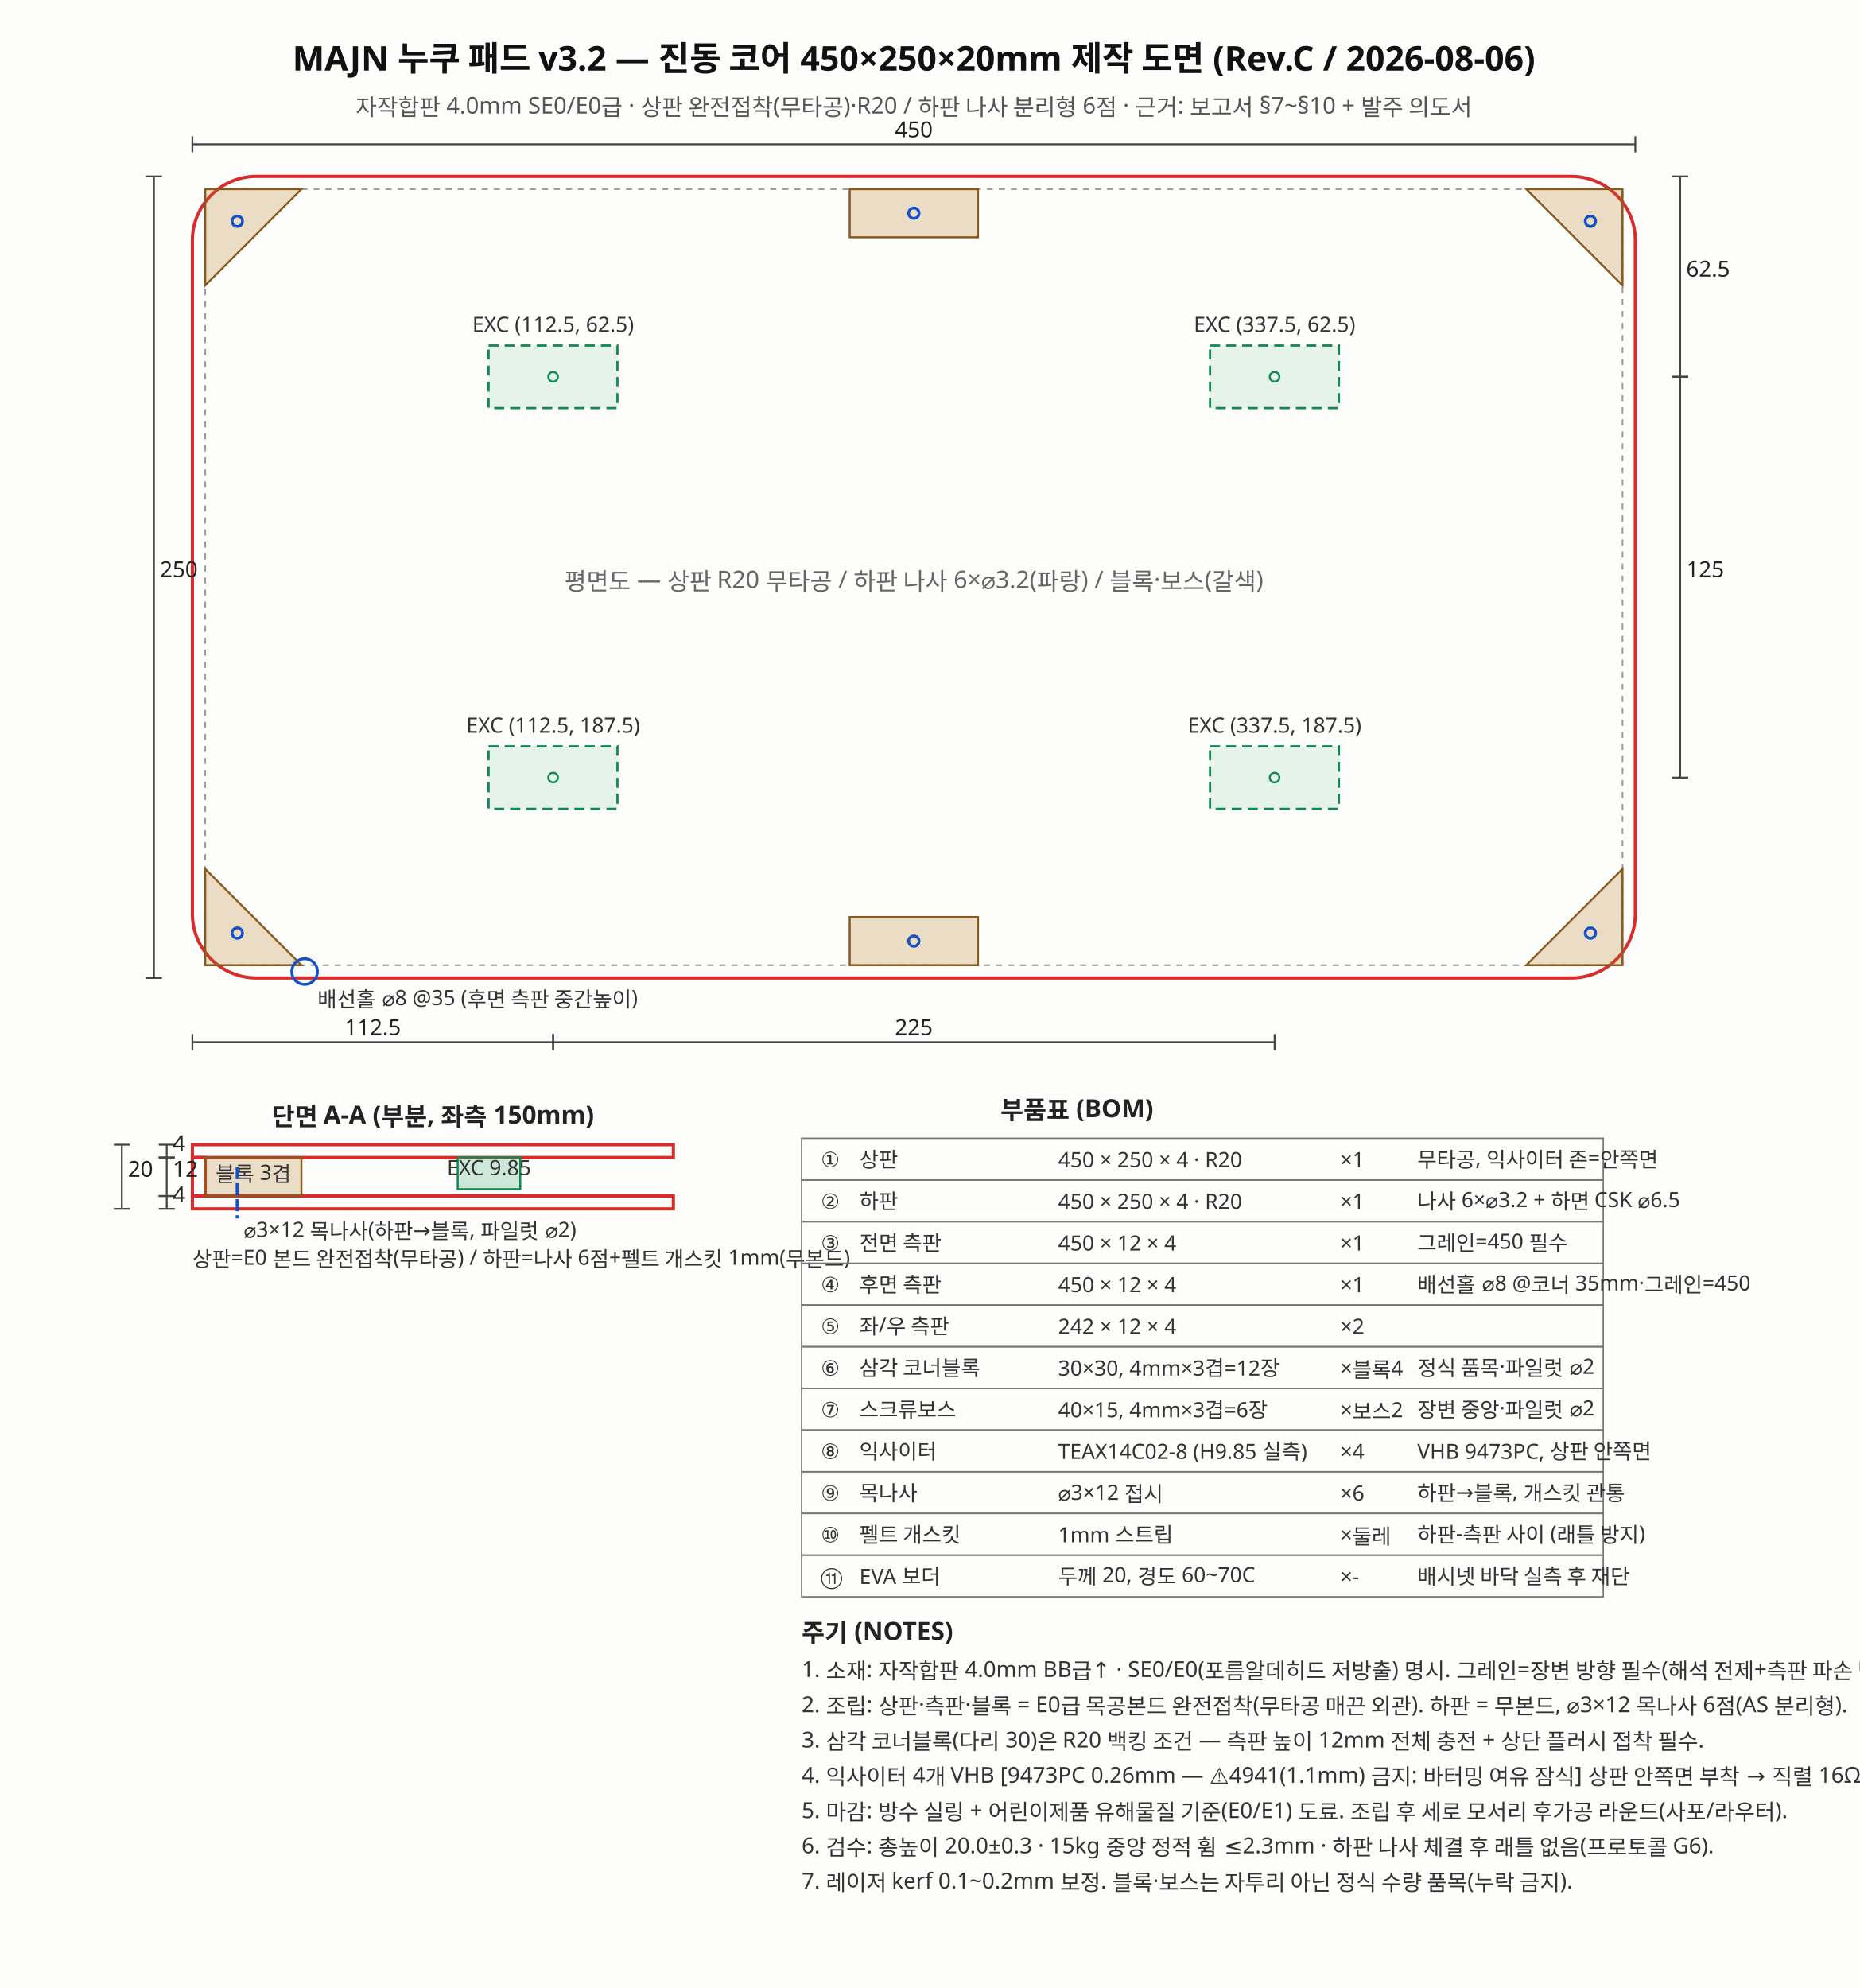
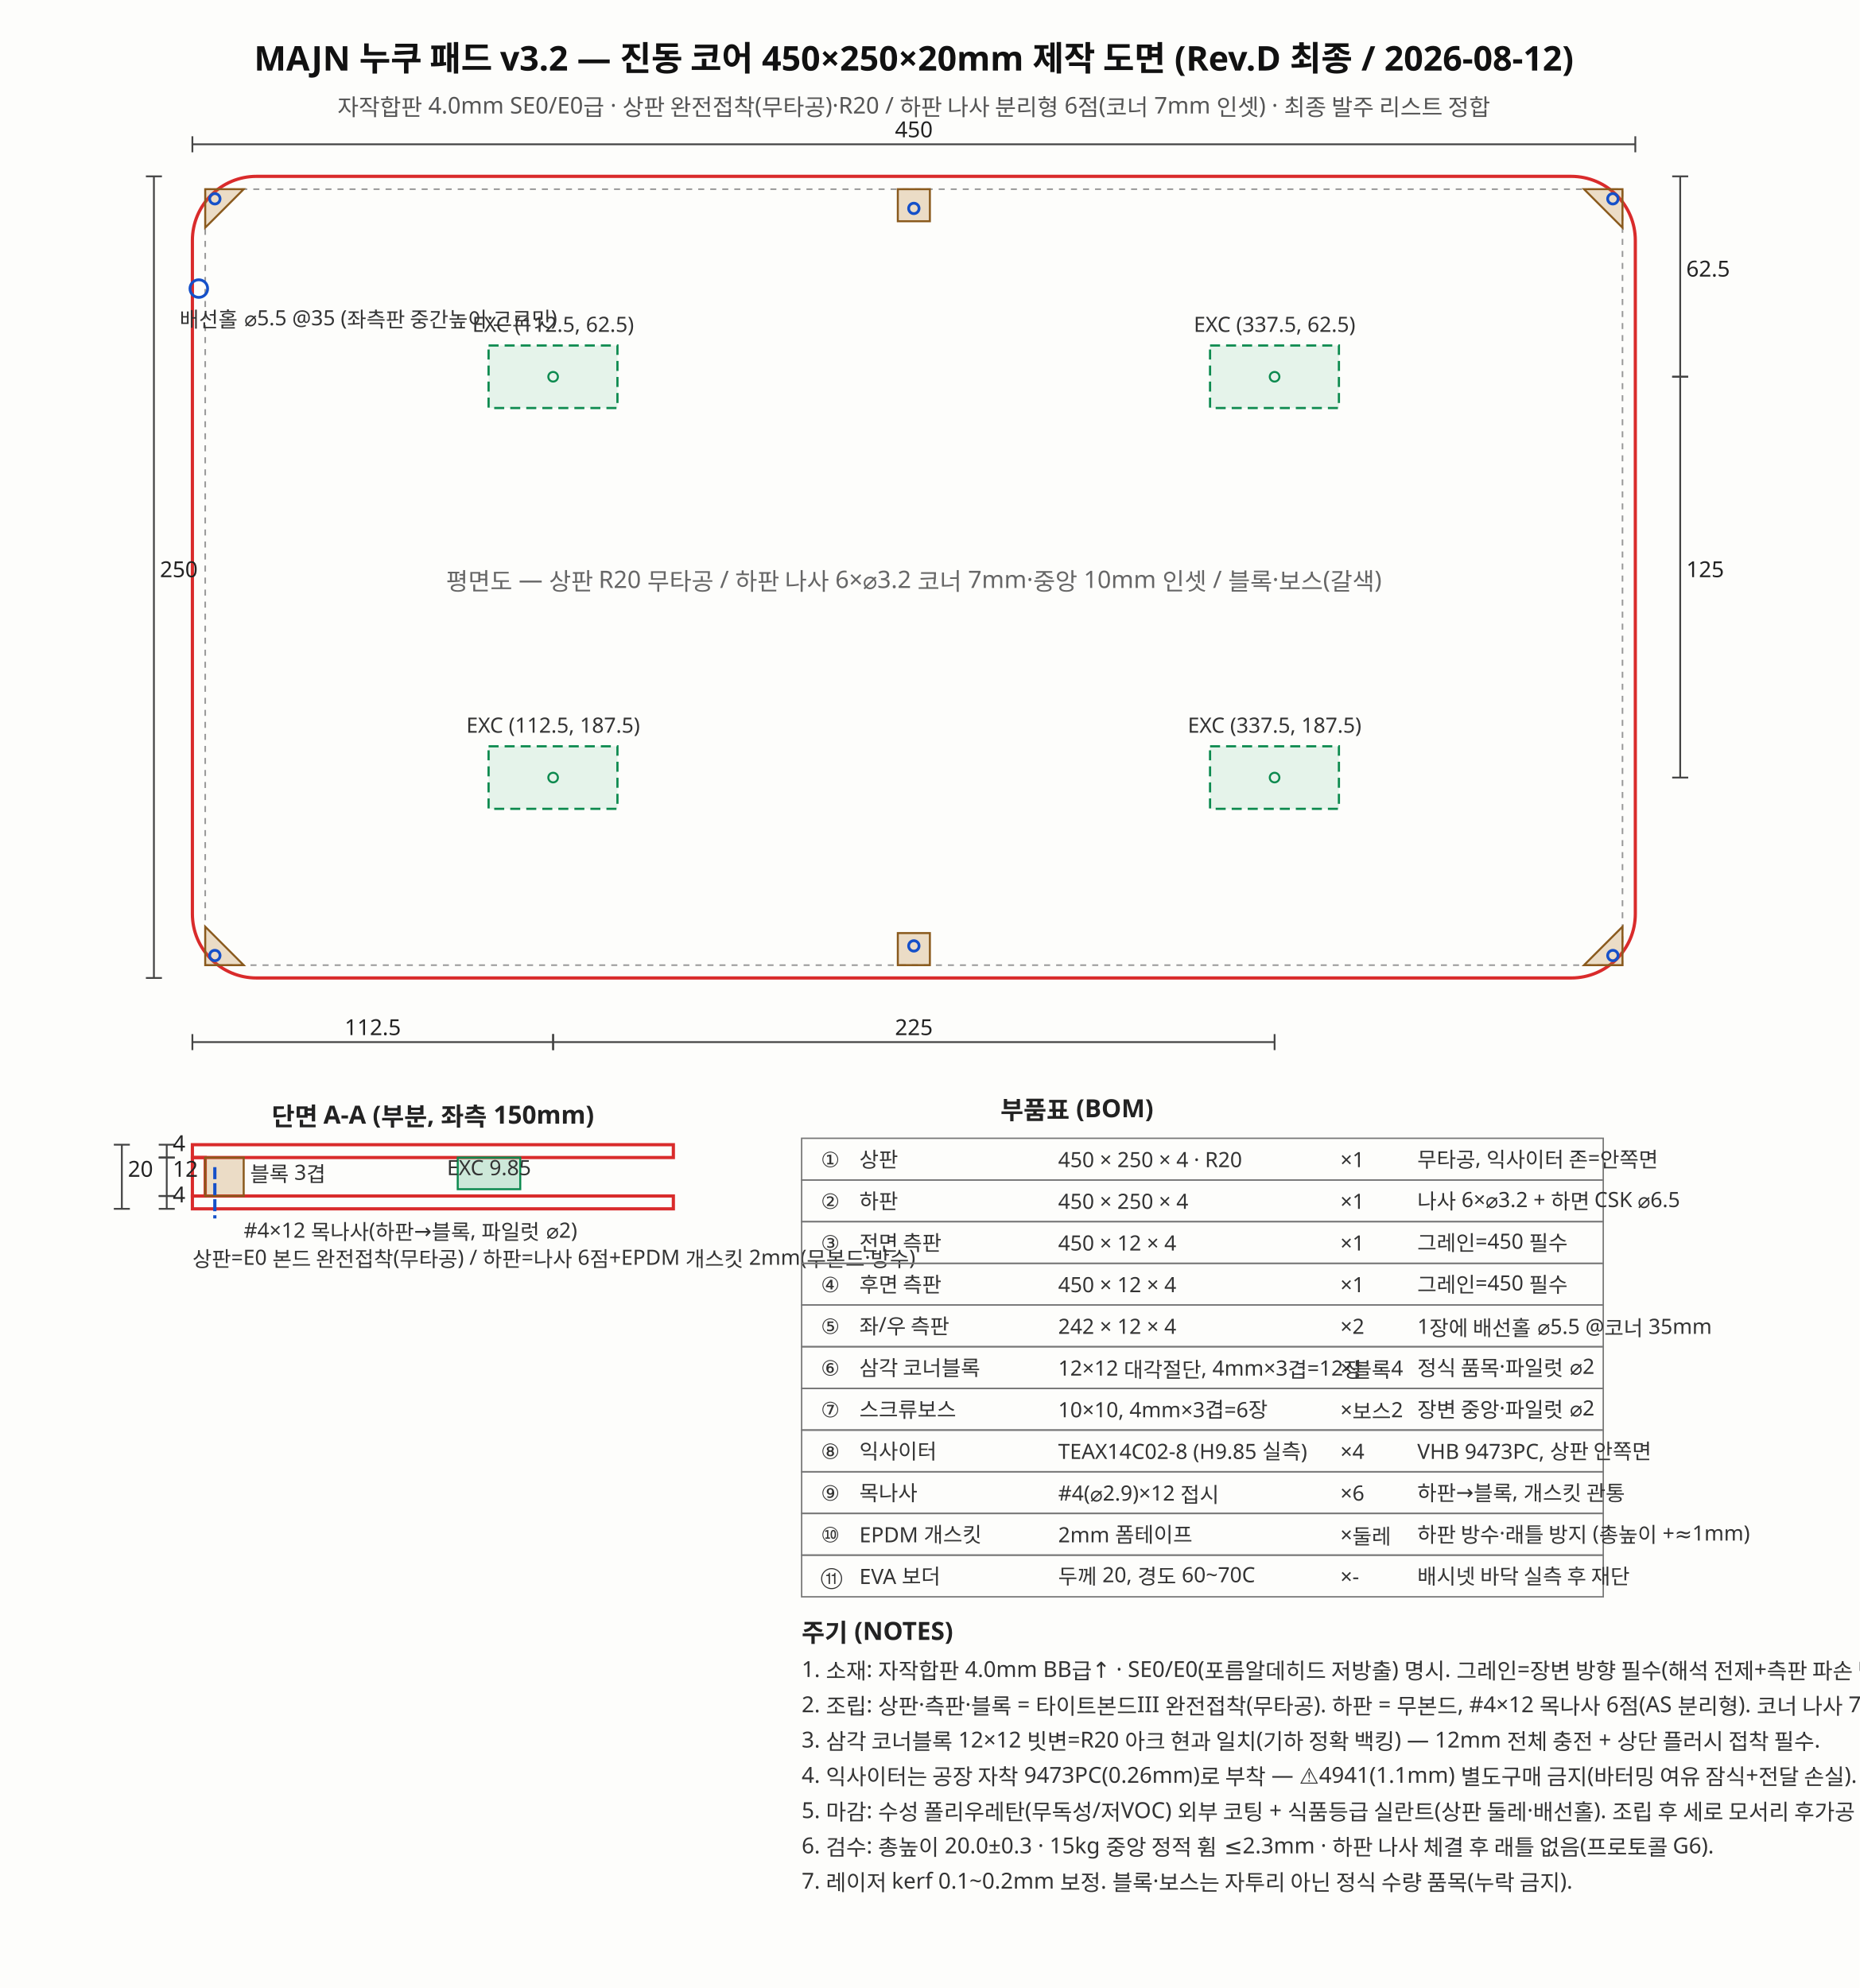
<svg xmlns="http://www.w3.org/2000/svg" viewBox="0 0 928 992" font-family="'Noto Sans KR', sans-serif">
  <style>
  .cut { fill: none; stroke: #d92b2b; stroke-width: 1.6; }
  .ref { fill: rgba(16,150,80,0.10); stroke: #0d8a4f; stroke-width: 1.1; stroke-dasharray: 5 3; }
  .refc { fill: none; stroke: #0d8a4f; stroke-width: 1; }
  .wallref { fill: none; stroke: #999; stroke-width: 0.8; stroke-dasharray: 3 3; }
  .hole { fill: none; stroke: #1550c9; stroke-width: 1.4; }
  .block { fill: rgba(180,120,40,0.25); stroke: #8a5a1d; stroke-width: 1; }
  .exc { fill: rgba(16,150,80,0.2); stroke: #0d8a4f; stroke-width: 1; }
  .bolt { stroke: #1550c9; stroke-width: 1.6; stroke-dasharray: 6 2; }
  .dim { stroke: #444; stroke-width: 0.9; }
  .tbl { fill: none; stroke: #777; stroke-width: 0.7; }
  .title { font-size: 17px; font-weight: 700; fill: #111; }
  .sub { font-size: 11.5px; fill: #555; }
  .cap { font-size: 12px; fill: #666; }
  .cap2 { font-size: 12.5px; font-weight: 700; fill: #222; }
  .dt { font-size: 11px; fill: #222; }
  .small { font-size: 10.5px; fill: #333; }
  .note { font-size: 11px; fill: #333; }
</style>
  <rect width="100%" height="100%" fill="#fdfdfb" />
  <g>
-     <text x="456.0" y="35.2" class="title" text-anchor="middle">MAJN 누쿠 패드 v3.2 — 진동 코어 450×250×20mm 제작 도면 (Rev.C / 2026-08-06)</text>
-     <text x="456.0" y="57.6" class="sub" text-anchor="middle">자작합판 4.0mm SE0/E0급 · 상판 완전접착(무타공)·R20 / 하판 나사 분리형 6점 · 근거: 보고서 §7~§10 + 발주 의도서</text>
+     <text x="456.0" y="35.2" class="title" text-anchor="middle">MAJN 누쿠 패드 v3.2 — 진동 코어 450×250×20mm 제작 도면 (Rev.D 최종 / 2026-08-12)</text>
+     <text x="456.0" y="57.6" class="sub" text-anchor="middle">자작합판 4.0mm SE0/E0급 · 상판 완전접착(무타공)·R20 / 하판 나사 분리형 6점(코너 7mm 인셋) · 최종 발주 리스트 정합</text>
    <rect x="96.0" y="88.0" width="720.0" height="400.0" rx="32.0" class="cut" />
    <rect x="243.8" y="172.4" width="64.3" height="31.2" rx="0.0" class="ref" />
    <circle cx="276.0" cy="188.0" r="2.4" class="refc" />
    <text x="276.0" y="165.6" class="small" text-anchor="middle">EXC (112.5, 62.5)</text>
    <rect x="603.8" y="172.4" width="64.3" height="31.2" rx="0.0" class="ref" />
    <circle cx="636.0" cy="188.0" r="2.4" class="refc" />
    <text x="636.0" y="165.6" class="small" text-anchor="middle">EXC (337.5, 62.5)</text>
    <rect x="243.8" y="372.4" width="64.3" height="31.2" rx="0.0" class="ref" />
    <circle cx="276.0" cy="388.0" r="2.4" class="refc" />
    <text x="276.0" y="365.6" class="small" text-anchor="middle">EXC (112.5, 187.5)</text>
    <rect x="603.8" y="372.4" width="64.3" height="31.2" rx="0.0" class="ref" />
    <circle cx="636.0" cy="388.0" r="2.4" class="refc" />
    <text x="636.0" y="365.6" class="small" text-anchor="middle">EXC (337.5, 187.5)</text>
    <rect x="102.4" y="94.4" width="707.2" height="387.2" rx="0.0" class="wallref" />
-     <path d="M 102.4 94.4 L 150.4 94.4 L 102.4 142.4 Z" class="block" />
-     <path d="M 809.6 94.4 L 761.6 94.4 L 809.6 142.4 Z" class="block" />
-     <path d="M 102.4 481.6 L 150.4 481.6 L 102.4 433.6 Z" class="block" />
-     <path d="M 809.6 481.6 L 761.6 481.6 L 809.6 433.6 Z" class="block" />
-     <rect x="424.0" y="94.4" width="64.0" height="24.0" rx="0.0" class="block" />
-     <rect x="424.0" y="457.6" width="64.0" height="24.0" rx="0.0" class="block" />
-     <circle cx="118.4" cy="110.4" r="2.6" class="hole" />
-     <circle cx="793.6" cy="110.4" r="2.6" class="hole" />
-     <circle cx="118.4" cy="465.6" r="2.6" class="hole" />
-     <circle cx="793.6" cy="465.6" r="2.6" class="hole" />
-     <circle cx="456.0" cy="106.4" r="2.6" class="hole" />
-     <circle cx="456.0" cy="469.6" r="2.6" class="hole" />
-     <circle cx="152.0" cy="484.8" r="6.4" class="hole" />
-     <text x="158.4" y="502.4" class="small" text-anchor="start">배선홀 ⌀8 @35 (후면 측판 중간높이)</text>
-     <text x="456.0" y="294.4" class="cap" text-anchor="middle">평면도 — 상판 R20 무타공 / 하판 나사 6×⌀3.2(파랑) / 블록·보스(갈색)</text>
+     <path d="M 102.4 94.4 L 121.6 94.4 L 102.4 113.6 Z" class="block" />
+     <path d="M 809.6 94.4 L 790.4 94.4 L 809.6 113.6 Z" class="block" />
+     <path d="M 102.4 481.6 L 121.6 481.6 L 102.4 462.4 Z" class="block" />
+     <path d="M 809.6 481.6 L 790.4 481.6 L 809.6 462.4 Z" class="block" />
+     <rect x="448.0" y="94.4" width="16.0" height="16.0" rx="0.0" class="block" />
+     <rect x="448.0" y="465.6" width="16.0" height="16.0" rx="0.0" class="block" />
+     <circle cx="107.2" cy="99.2" r="2.6" class="hole" />
+     <circle cx="804.8" cy="99.2" r="2.6" class="hole" />
+     <circle cx="107.2" cy="476.8" r="2.6" class="hole" />
+     <circle cx="804.8" cy="476.8" r="2.6" class="hole" />
+     <circle cx="456.0" cy="104.0" r="2.6" class="hole" />
+     <circle cx="456.0" cy="472.0" r="2.6" class="hole" />
+     <circle cx="99.2" cy="144.0" r="4.4" class="hole" />
+     <text x="89.6" y="163.2" class="small" text-anchor="start">배선홀 ⌀5.5 @35 (좌측판 중간높이·그로밋)</text>
+     <text x="456.0" y="294.4" class="cap" text-anchor="middle">평면도 — 상판 R20 무타공 / 하판 나사 6×⌀3.2 코너 7mm·중앙 10mm 인셋 / 블록·보스(갈색)</text>
    <line x1="96.0" y1="72.0" x2="816.0" y2="72.0" class="dim" />
    <line x1="96.0" y1="68.0" x2="96.0" y2="76.0" class="dim" />
    <line x1="816.0" y1="68.0" x2="816.0" y2="76.0" class="dim" />
    <text x="456.0" y="68.5" class="dt" text-anchor="middle">450</text>
    <line x1="76.8" y1="88.0" x2="76.8" y2="488.0" class="dim" />
    <line x1="72.8" y1="88.0" x2="80.8" y2="88.0" class="dim" />
    <line x1="72.8" y1="488.0" x2="80.8" y2="488.0" class="dim" />
    <text x="79.8" y="288.0" class="dt" text-anchor="start">250</text>
    <line x1="96.0" y1="520.0" x2="276.0" y2="520.0" class="dim" />
    <line x1="96.0" y1="516.0" x2="96.0" y2="524.0" class="dim" />
    <line x1="276.0" y1="516.0" x2="276.0" y2="524.0" class="dim" />
    <text x="186.0" y="516.5" class="dt" text-anchor="middle">112.5</text>
    <line x1="276.0" y1="520.0" x2="636.0" y2="520.0" class="dim" />
    <line x1="276.0" y1="516.0" x2="276.0" y2="524.0" class="dim" />
    <line x1="636.0" y1="516.0" x2="636.0" y2="524.0" class="dim" />
    <text x="456.0" y="516.5" class="dt" text-anchor="middle">225</text>
    <line x1="838.4" y1="88.0" x2="838.4" y2="188.0" class="dim" />
    <line x1="834.4" y1="88.0" x2="842.4" y2="88.0" class="dim" />
    <line x1="834.4" y1="188.0" x2="842.4" y2="188.0" class="dim" />
    <text x="841.4" y="138.0" class="dt" text-anchor="start">62.5</text>
    <line x1="838.4" y1="188.0" x2="838.4" y2="388.0" class="dim" />
    <line x1="834.4" y1="188.0" x2="842.4" y2="188.0" class="dim" />
    <line x1="834.4" y1="388.0" x2="842.4" y2="388.0" class="dim" />
    <text x="841.4" y="288.0" class="dt" text-anchor="start">125</text>
    <text x="216.0" y="561.6" class="cap2" text-anchor="middle">단면 A-A (부분, 좌측 150mm)</text>
    <rect x="96.0" y="571.2" width="240.0" height="6.4" rx="0.0" class="cut" />
    <rect x="96.0" y="596.8" width="240.0" height="6.4" rx="0.0" class="cut" />
    <rect x="96.0" y="577.6" width="6.4" height="19.2" rx="0.0" class="cut" />
-     <rect x="102.4" y="577.6" width="48.0" height="19.2" rx="0.0" class="block" />
-     <text x="126.4" y="589.6" class="small" text-anchor="middle">블록 3겹</text>
+     <rect x="102.4" y="577.6" width="19.2" height="19.2" rx="0.0" class="block" />
+     <text x="124.8" y="589.6" class="small" text-anchor="start">블록 3겹</text>
    <rect x="228.4" y="577.6" width="31.2" height="15.8" rx="0.0" class="exc" />
    <text x="244.0" y="586.4" class="small" text-anchor="middle">EXC 9.85</text>
    <line x1="83.2" y1="571.2" x2="83.2" y2="577.6" class="dim" />
    <line x1="79.2" y1="571.2" x2="87.2" y2="571.2" class="dim" />
    <line x1="79.2" y1="577.6" x2="87.2" y2="577.6" class="dim" />
    <text x="86.2" y="574.4" class="dt" text-anchor="start">4</text>
    <line x1="83.2" y1="577.6" x2="83.2" y2="596.8" class="dim" />
    <line x1="79.2" y1="577.6" x2="87.2" y2="577.6" class="dim" />
    <line x1="79.2" y1="596.8" x2="87.2" y2="596.8" class="dim" />
    <text x="86.2" y="587.2" class="dt" text-anchor="start">12</text>
    <line x1="83.2" y1="596.8" x2="83.2" y2="603.2" class="dim" />
    <line x1="79.2" y1="596.8" x2="87.2" y2="596.8" class="dim" />
    <line x1="79.2" y1="603.2" x2="87.2" y2="603.2" class="dim" />
    <text x="86.2" y="600.0" class="dt" text-anchor="start">4</text>
    <line x1="60.8" y1="571.2" x2="60.8" y2="603.2" class="dim" />
    <line x1="56.8" y1="571.2" x2="64.8" y2="571.2" class="dim" />
    <line x1="56.8" y1="603.2" x2="64.8" y2="603.2" class="dim" />
    <text x="63.8" y="587.2" class="dt" text-anchor="start">20</text>
-     <line x1="118.4" y1="582.4" x2="118.4" y2="608.0" class="bolt" />
-     <text x="121.6" y="617.6" class="small" text-anchor="start">⌀3×12 목나사(하판→블록, 파일럿 ⌀2)</text>
-     <text x="96.0" y="632.0" class="small" text-anchor="start">상판=E0 본드 완전접착(무타공) / 하판=나사 6점+펠트 개스킷 1mm(무본드)</text>
+     <line x1="107.2" y1="582.4" x2="107.2" y2="608.0" class="bolt" />
+     <text x="121.6" y="617.6" class="small" text-anchor="start">#4×12 목나사(하판→블록, 파일럿 ⌀2)</text>
+     <text x="96.0" y="632.0" class="small" text-anchor="start">상판=E0 본드 완전접착(무타공) / 하판=나사 6점+EPDM 개스킷 2mm(무본드·방수)</text>
    <text x="499.2" y="558.4" class="cap2" text-anchor="start">부품표 (BOM)</text>
    <rect x="400.0" y="568.0" width="400.0" height="20.8" class="tbl" />
    <text x="409.6" y="582.4" class="small" text-anchor="start">①</text>
    <text x="428.8" y="582.4" class="small" text-anchor="start">상판</text>
    <text x="528.0" y="582.4" class="small" text-anchor="start">450 × 250 × 4 · R20</text>
    <text x="668.8" y="582.4" class="small" text-anchor="start">×1</text>
    <text x="707.2" y="582.4" class="small" text-anchor="start">무타공, 익사이터 존=안쪽면</text>
    <rect x="400.0" y="588.8" width="400.0" height="20.8" class="tbl" />
    <text x="409.6" y="603.2" class="small" text-anchor="start">②</text>
    <text x="428.8" y="603.2" class="small" text-anchor="start">하판</text>
-     <text x="528.0" y="603.2" class="small" text-anchor="start">450 × 250 × 4 · R20</text>
+     <text x="528.0" y="603.2" class="small" text-anchor="start">450 × 250 × 4</text>
    <text x="668.8" y="603.2" class="small" text-anchor="start">×1</text>
    <text x="707.2" y="603.2" class="small" text-anchor="start">나사 6×⌀3.2 + 하면 CSK ⌀6.5</text>
    <rect x="400.0" y="609.6" width="400.0" height="20.8" class="tbl" />
    <text x="409.6" y="624.0" class="small" text-anchor="start">③</text>
    <text x="428.8" y="624.0" class="small" text-anchor="start">전면 측판</text>
    <text x="528.0" y="624.0" class="small" text-anchor="start">450 × 12 × 4</text>
    <text x="668.8" y="624.0" class="small" text-anchor="start">×1</text>
    <text x="707.2" y="624.0" class="small" text-anchor="start">그레인=450 필수</text>
    <rect x="400.0" y="630.4" width="400.0" height="20.8" class="tbl" />
    <text x="409.6" y="644.8" class="small" text-anchor="start">④</text>
    <text x="428.8" y="644.8" class="small" text-anchor="start">후면 측판</text>
    <text x="528.0" y="644.8" class="small" text-anchor="start">450 × 12 × 4</text>
    <text x="668.8" y="644.8" class="small" text-anchor="start">×1</text>
-     <text x="707.2" y="644.8" class="small" text-anchor="start">배선홀 ⌀8 @코너 35mm·그레인=450</text>
+     <text x="707.2" y="644.8" class="small" text-anchor="start">그레인=450 필수</text>
    <rect x="400.0" y="651.2" width="400.0" height="20.8" class="tbl" />
    <text x="409.6" y="665.6" class="small" text-anchor="start">⑤</text>
    <text x="428.8" y="665.6" class="small" text-anchor="start">좌/우 측판</text>
    <text x="528.0" y="665.6" class="small" text-anchor="start">242 × 12 × 4</text>
    <text x="668.8" y="665.6" class="small" text-anchor="start">×2</text>
-     <text x="707.2" y="665.6" class="small" text-anchor="start" />
+     <text x="707.2" y="665.6" class="small" text-anchor="start">1장에 배선홀 ⌀5.5 @코너 35mm</text>
    <rect x="400.0" y="672.0" width="400.0" height="20.8" class="tbl" />
    <text x="409.6" y="686.4" class="small" text-anchor="start">⑥</text>
    <text x="428.8" y="686.4" class="small" text-anchor="start">삼각 코너블록</text>
-     <text x="528.0" y="686.4" class="small" text-anchor="start">30×30, 4mm×3겹=12장</text>
+     <text x="528.0" y="686.4" class="small" text-anchor="start">12×12 대각절단, 4mm×3겹=12장</text>
    <text x="668.8" y="686.4" class="small" text-anchor="start">×블록4</text>
    <text x="707.2" y="686.4" class="small" text-anchor="start">정식 품목·파일럿 ⌀2</text>
    <rect x="400.0" y="692.8" width="400.0" height="20.8" class="tbl" />
    <text x="409.6" y="707.2" class="small" text-anchor="start">⑦</text>
    <text x="428.8" y="707.2" class="small" text-anchor="start">스크류보스</text>
-     <text x="528.0" y="707.2" class="small" text-anchor="start">40×15, 4mm×3겹=6장</text>
+     <text x="528.0" y="707.2" class="small" text-anchor="start">10×10, 4mm×3겹=6장</text>
    <text x="668.8" y="707.2" class="small" text-anchor="start">×보스2</text>
    <text x="707.2" y="707.2" class="small" text-anchor="start">장변 중앙·파일럿 ⌀2</text>
    <rect x="400.0" y="713.6" width="400.0" height="20.8" class="tbl" />
    <text x="409.6" y="728.0" class="small" text-anchor="start">⑧</text>
    <text x="428.8" y="728.0" class="small" text-anchor="start">익사이터</text>
    <text x="528.0" y="728.0" class="small" text-anchor="start">TEAX14C02-8 (H9.85 실측)</text>
    <text x="668.8" y="728.0" class="small" text-anchor="start">×4</text>
    <text x="707.2" y="728.0" class="small" text-anchor="start">VHB 9473PC, 상판 안쪽면</text>
    <rect x="400.0" y="734.4" width="400.0" height="20.8" class="tbl" />
    <text x="409.6" y="748.8" class="small" text-anchor="start">⑨</text>
    <text x="428.8" y="748.8" class="small" text-anchor="start">목나사</text>
-     <text x="528.0" y="748.8" class="small" text-anchor="start">⌀3×12 접시</text>
+     <text x="528.0" y="748.8" class="small" text-anchor="start">#4(⌀2.9)×12 접시</text>
    <text x="668.8" y="748.8" class="small" text-anchor="start">×6</text>
    <text x="707.2" y="748.8" class="small" text-anchor="start">하판→블록, 개스킷 관통</text>
    <rect x="400.0" y="755.2" width="400.0" height="20.8" class="tbl" />
    <text x="409.6" y="769.6" class="small" text-anchor="start">⑩</text>
-     <text x="428.8" y="769.6" class="small" text-anchor="start">펠트 개스킷</text>
-     <text x="528.0" y="769.6" class="small" text-anchor="start">1mm 스트립</text>
+     <text x="428.8" y="769.6" class="small" text-anchor="start">EPDM 개스킷</text>
+     <text x="528.0" y="769.6" class="small" text-anchor="start">2mm 폼테이프</text>
    <text x="668.8" y="769.6" class="small" text-anchor="start">×둘레</text>
-     <text x="707.2" y="769.6" class="small" text-anchor="start">하판-측판 사이 (래틀 방지)</text>
+     <text x="707.2" y="769.6" class="small" text-anchor="start">하판 방수·래틀 방지 (총높이 +≈1mm)</text>
    <rect x="400.0" y="776.0" width="400.0" height="20.8" class="tbl" />
    <text x="409.6" y="790.4" class="small" text-anchor="start">⑪</text>
    <text x="428.8" y="790.4" class="small" text-anchor="start">EVA 보더</text>
    <text x="528.0" y="790.4" class="small" text-anchor="start">두께 20, 경도 60~70C</text>
    <text x="668.8" y="790.4" class="small" text-anchor="start">×-</text>
    <text x="707.2" y="790.4" class="small" text-anchor="start">배시넷 바닥 실측 후 재단</text>
    <text x="400.0" y="819.2" class="cap2" text-anchor="start">주기 (NOTES)</text>
    <text x="400.0" y="836.8" class="note" text-anchor="start">1. 소재: 자작합판 4.0mm BB급↑ · SE0/E0(포름알데히드 저방출) 명시. 그레인=장변 방향 필수(해석 전제+측판 파손 방지).</text>
-     <text x="400.0" y="854.4" class="note" text-anchor="start">2. 조립: 상판·측판·블록 = E0급 목공본드 완전접착(무타공 매끈 외관). 하판 = 무본드, ⌀3×12 목나사 6점(AS 분리형).</text>
-     <text x="400.0" y="872.0" class="note" text-anchor="start">3. 삼각 코너블록(다리 30)은 R20 백킹 조건 — 측판 높이 12mm 전체 충전 + 상단 플러시 접착 필수.</text>
-     <text x="400.0" y="889.6" class="note" text-anchor="start">4. 익사이터 4개 VHB [9473PC 0.26mm — ⚠4941(1.1mm) 금지: 바터밍 여유 잠식] 상판 안쪽면 부착 → 직렬 16Ω, 후면 배선홀 ⌀8 인출+그로밋.</text>
-     <text x="400.0" y="907.2" class="note" text-anchor="start">5. 마감: 방수 실링 + 어린이제품 유해물질 기준(E0/E1) 도료. 조립 후 세로 모서리 후가공 라운드(사포/라우터).</text>
+     <text x="400.0" y="854.4" class="note" text-anchor="start">2. 조립: 상판·측판·블록 = 타이트본드III 완전접착(무타공). 하판 = 무본드, #4×12 목나사 6점(AS 분리형). 코너 나사 7mm 인셋(블록 빗변 회피).</text>
+     <text x="400.0" y="872.0" class="note" text-anchor="start">3. 삼각 코너블록 12×12 빗변=R20 아크 현과 일치(기하 정확 백킹) — 12mm 전체 충전 + 상단 플러시 접착 필수.</text>
+     <text x="400.0" y="889.6" class="note" text-anchor="start">4. 익사이터는 공장 자착 9473PC(0.26mm)로 부착 — ⚠4941(1.1mm) 별도구매 금지(바터밍 여유 잠식+전달 손실). 직렬 16Ω, 좌측판 ⌀5.5 인출+그로밋.</text>
+     <text x="400.0" y="907.2" class="note" text-anchor="start">5. 마감: 수성 폴리우레탄(무독성/저VOC) 외부 코팅 + 식품등급 실란트(상판 둘레·배선홀). 조립 후 세로 모서리 후가공 라운드.</text>
    <text x="400.0" y="924.8" class="note" text-anchor="start">6. 검수: 총높이 20.0±0.3 · 15kg 중앙 정적 휨 ≤2.3mm · 하판 나사 체결 후 래틀 없음(프로토콜 G6).</text>
    <text x="400.0" y="942.4" class="note" text-anchor="start">7. 레이저 kerf 0.1~0.2mm 보정. 블록·보스는 자투리 아닌 정식 수량 품목(누락 금지).</text>
  </g>
</svg>
